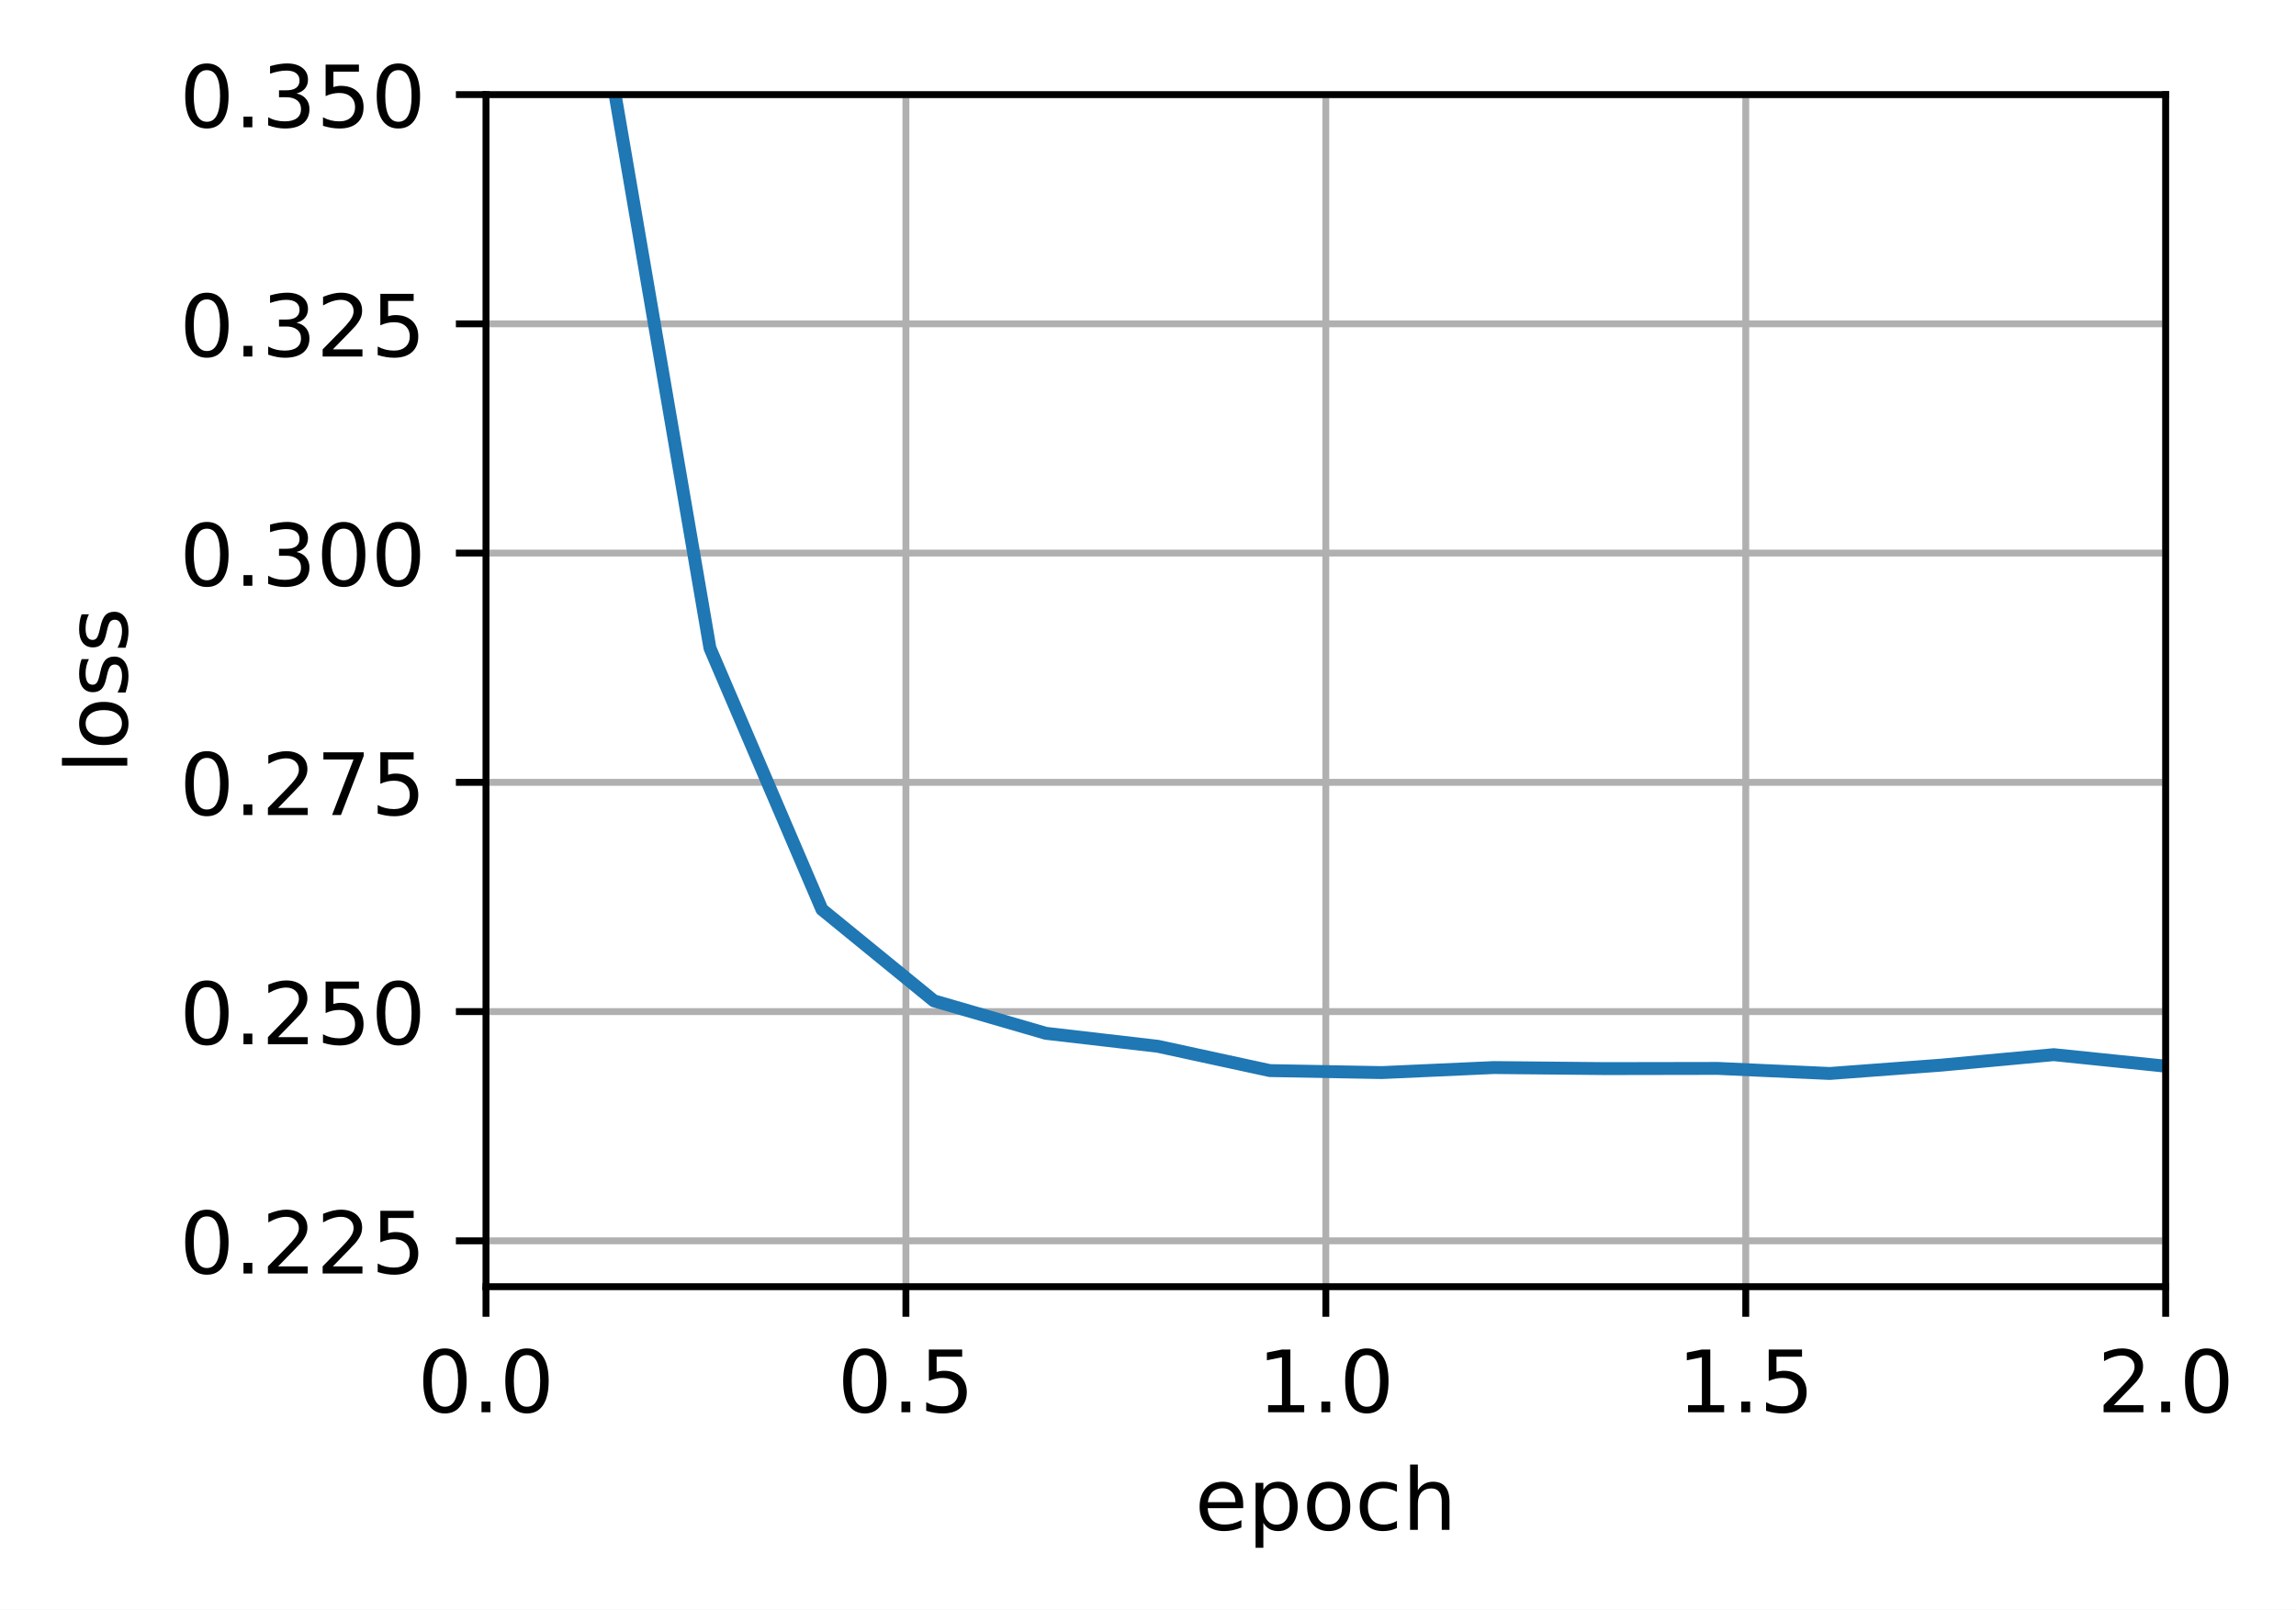
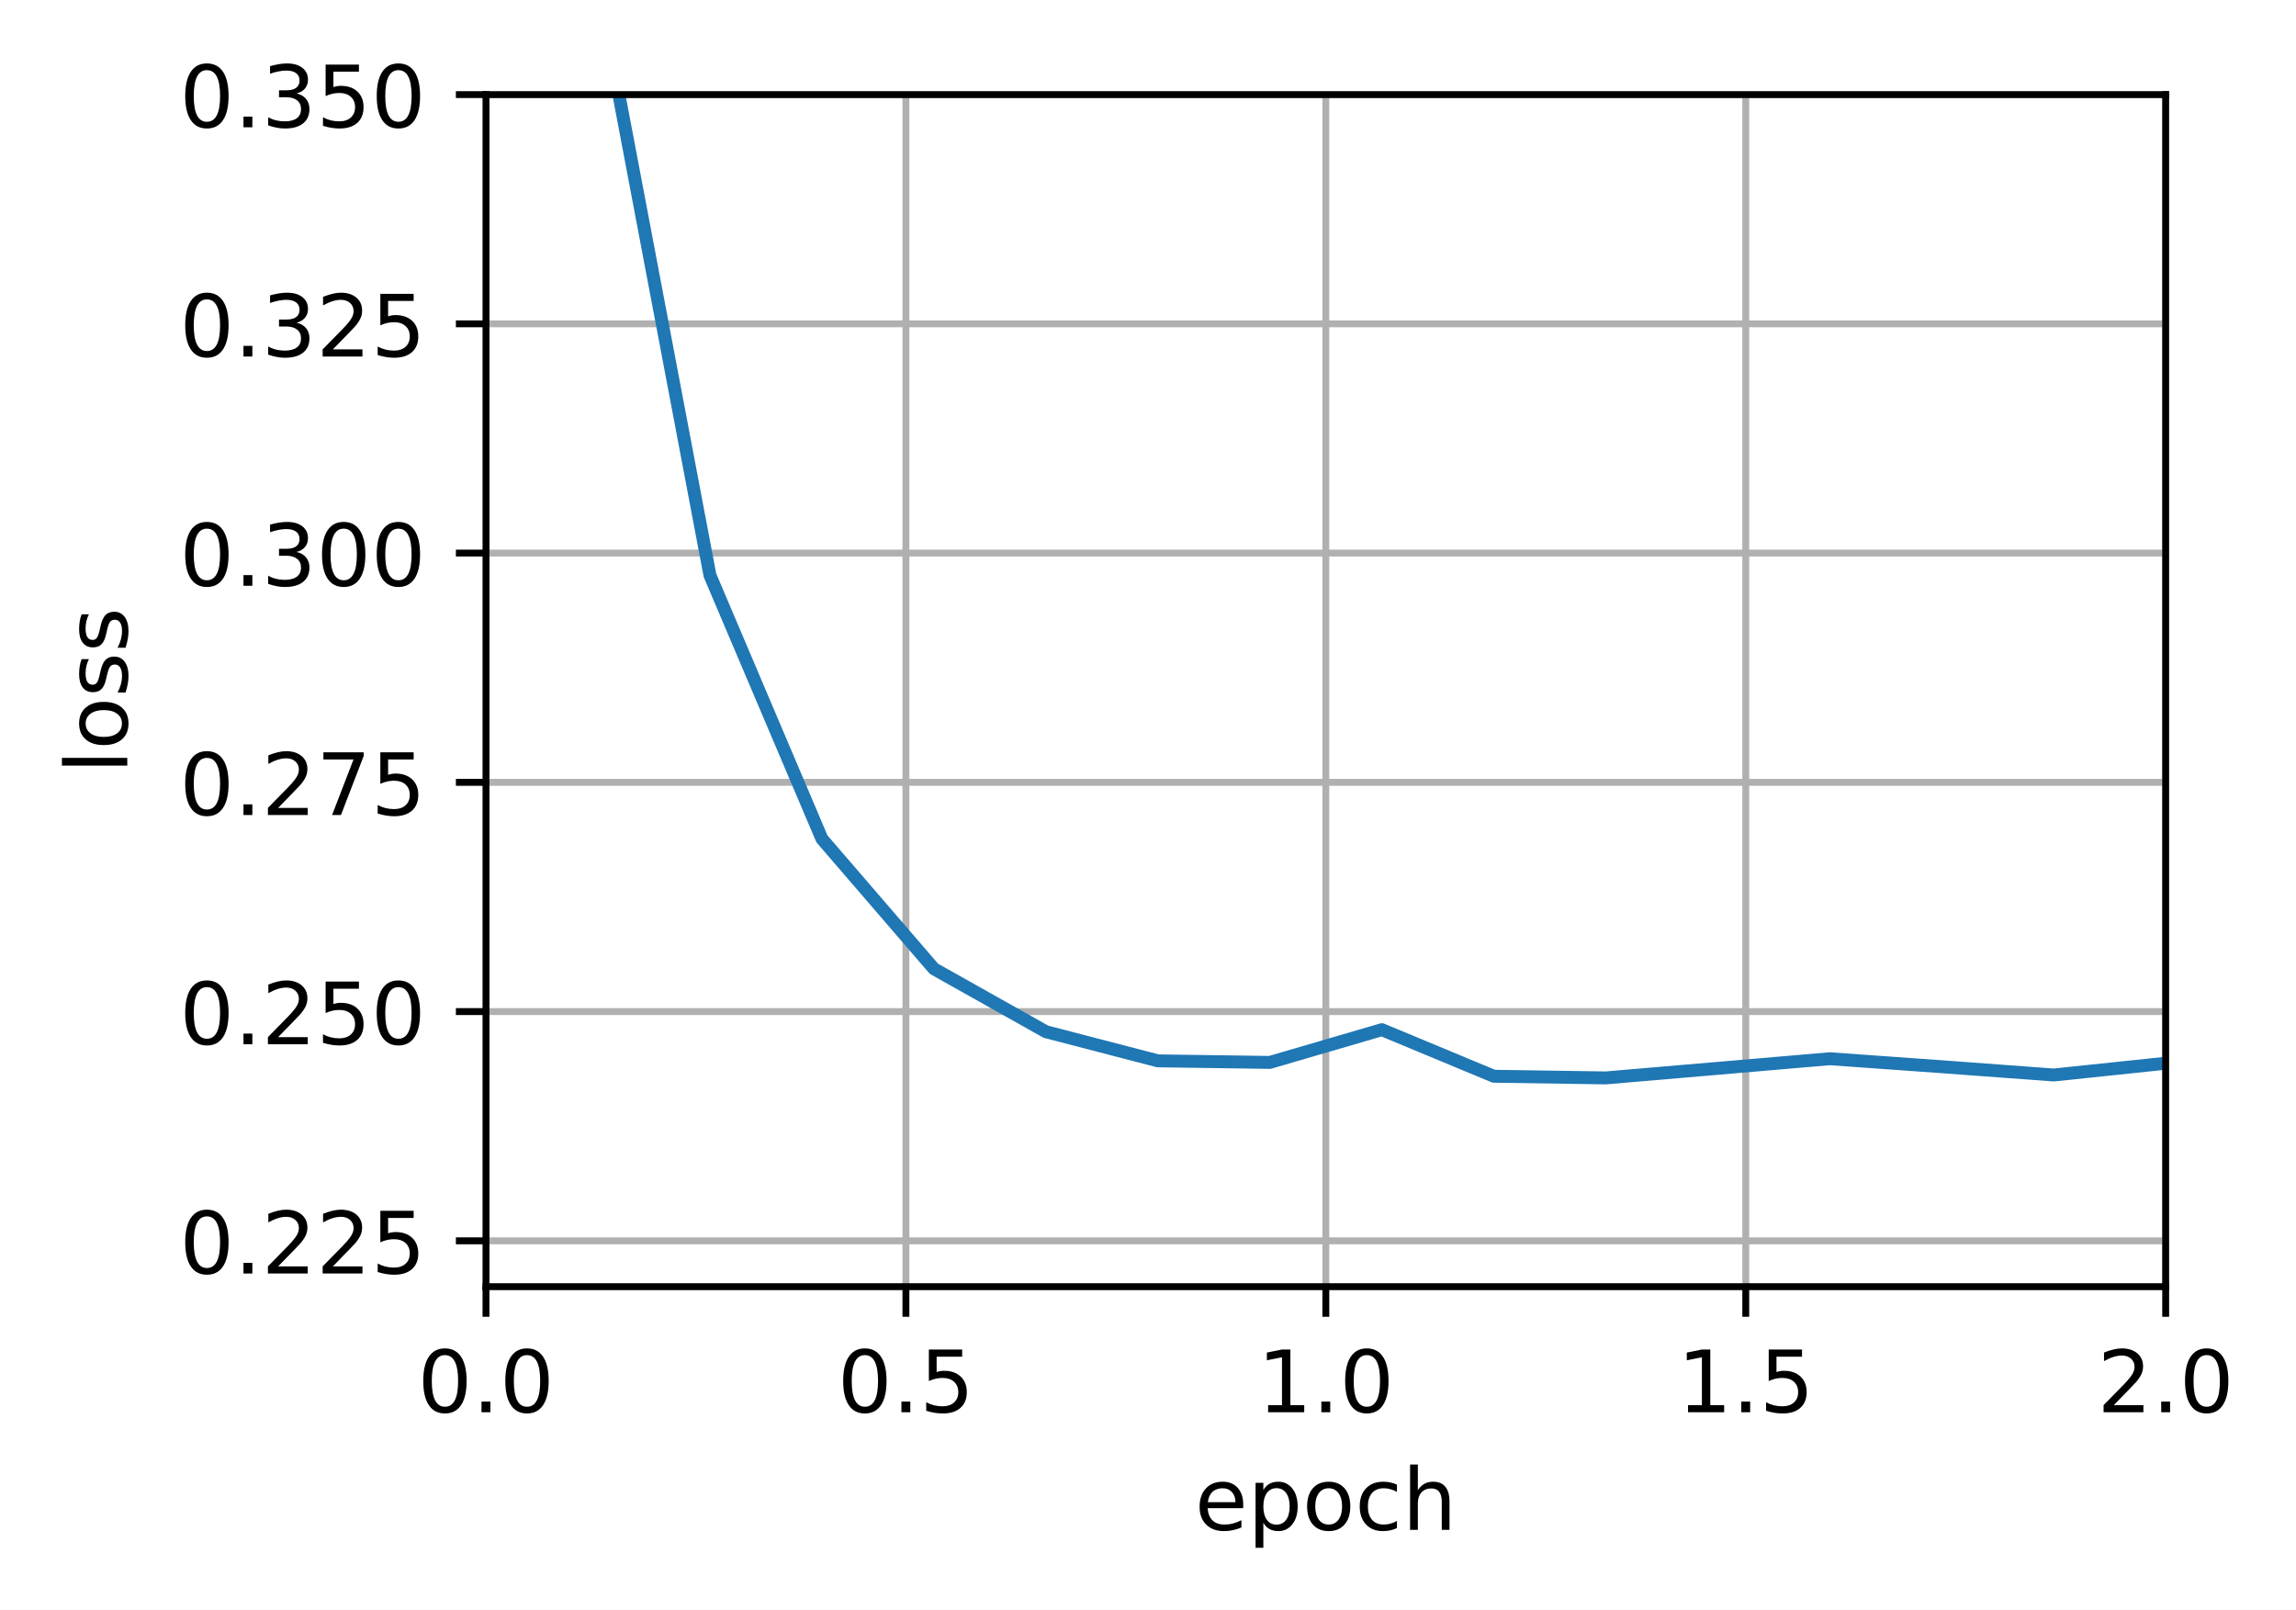
<svg xmlns="http://www.w3.org/2000/svg" xmlns:xlink="http://www.w3.org/1999/xlink" width="266.958pt" height="187.155pt" viewBox="0 0 266.958 187.155" version="1.1">
  <defs>
    <style type="text/css">*{stroke-linejoin: round; stroke-linecap: butt}</style>
  </defs>
  <g id="figure_1">
    <g id="patch_1">
      <path d="M -0 187.155  L 266.958 187.155  L 266.958 -0  L -0 -0  z " style="fill: #ffffff" />
    </g>
    <g id="axes_1">
      <g id="patch_2">
        <path d="M 56.506 149.599  L 251.806 149.599  L 251.806 10.999  L 56.506 10.999  z " style="fill: #ffffff" />
      </g>
      <g id="matplotlib.axis_1">
        <g id="xtick_1">
          <g id="line2d_1">
-             <path d="M 56.506 149.599  L 56.506 10.999  " clip-path="url(#p3c91656d54)" style="fill: none; stroke: #b0b0b0; stroke-width: 0.8; stroke-linecap: square" />
+             <path d="M 56.506 149.599  L 56.506 10.999  " clip-path="url(#p8d2313ba01)" style="fill: none; stroke: #b0b0b0; stroke-width: 0.8; stroke-linecap: square" />
          </g>
          <g id="line2d_2">
            <defs>
-               <path id="md26c35b02d" d="M 0 0  L 0 3.5  " style="stroke: #000000; stroke-width: 0.8" />
-             </defs>
-             <g>
-               <use xlink:href="#md26c35b02d" x="56.506" y="149.599" style="stroke: #000000; stroke-width: 0.8" />
+               <path id="m9c84add01f" d="M 0 0  L 0 3.5  " style="stroke: #000000; stroke-width: 0.8" />
+             </defs>
+             <g>
+               <use xlink:href="#m9c84add01f" x="56.506" y="149.599" style="stroke: #000000; stroke-width: 0.8" />
            </g>
          </g>
          <g id="text_1">
            <g transform="translate(48.55469 164.1977) scale(0.1 -0.1)">
              <defs>
                <path id="DejaVuSans-30" d="M 2034 4250  Q 1547 4250 1301 3770  Q 1056 3291 1056 2328  Q 1056 1369 1301 889  Q 1547 409 2034 409  Q 2525 409 2770 889  Q 3016 1369 3016 2328  Q 3016 3291 2770 3770  Q 2525 4250 2034 4250  z M 2034 4750  Q 2819 4750 3233 4129  Q 3647 3509 3647 2328  Q 3647 1150 3233 529  Q 2819 -91 2034 -91  Q 1250 -91 836 529  Q 422 1150 422 2328  Q 422 3509 836 4129  Q 1250 4750 2034 4750  z " transform="scale(0.015625)" />
                <path id="DejaVuSans-2e" d="M 684 794  L 1344 794  L 1344 0  L 684 0  L 684 794  z " transform="scale(0.015625)" />
              </defs>
              <use xlink:href="#DejaVuSans-30" />
              <use xlink:href="#DejaVuSans-2e" x="63.623" />
              <use xlink:href="#DejaVuSans-30" x="95.41" />
            </g>
          </g>
        </g>
        <g id="xtick_2">
          <g id="line2d_3">
-             <path d="M 105.331 149.599  L 105.331 10.999  " clip-path="url(#p3c91656d54)" style="fill: none; stroke: #b0b0b0; stroke-width: 0.8; stroke-linecap: square" />
+             <path d="M 105.331 149.599  L 105.331 10.999  " clip-path="url(#p8d2313ba01)" style="fill: none; stroke: #b0b0b0; stroke-width: 0.8; stroke-linecap: square" />
          </g>
          <g id="line2d_4">
            <g>
-               <use xlink:href="#md26c35b02d" x="105.331" y="149.599" style="stroke: #000000; stroke-width: 0.8" />
+               <use xlink:href="#m9c84add01f" x="105.331" y="149.599" style="stroke: #000000; stroke-width: 0.8" />
            </g>
          </g>
          <g id="text_2">
            <g transform="translate(97.37969 164.1977) scale(0.1 -0.1)">
              <defs>
                <path id="DejaVuSans-35" d="M 691 4666  L 3169 4666  L 3169 4134  L 1269 4134  L 1269 2991  Q 1406 3038 1543 3061  Q 1681 3084 1819 3084  Q 2600 3084 3056 2656  Q 3513 2228 3513 1497  Q 3513 744 3044 326  Q 2575 -91 1722 -91  Q 1428 -91 1123 -41  Q 819 9 494 109  L 494 744  Q 775 591 1075 516  Q 1375 441 1709 441  Q 2250 441 2565 725  Q 2881 1009 2881 1497  Q 2881 1984 2565 2268  Q 2250 2553 1709 2553  Q 1456 2553 1204 2497  Q 953 2441 691 2322  L 691 4666  z " transform="scale(0.015625)" />
              </defs>
              <use xlink:href="#DejaVuSans-30" />
              <use xlink:href="#DejaVuSans-2e" x="63.623" />
              <use xlink:href="#DejaVuSans-35" x="95.41" />
            </g>
          </g>
        </g>
        <g id="xtick_3">
          <g id="line2d_5">
-             <path d="M 154.156 149.599  L 154.156 10.999  " clip-path="url(#p3c91656d54)" style="fill: none; stroke: #b0b0b0; stroke-width: 0.8; stroke-linecap: square" />
+             <path d="M 154.156 149.599  L 154.156 10.999  " clip-path="url(#p8d2313ba01)" style="fill: none; stroke: #b0b0b0; stroke-width: 0.8; stroke-linecap: square" />
          </g>
          <g id="line2d_6">
            <g>
-               <use xlink:href="#md26c35b02d" x="154.156" y="149.599" style="stroke: #000000; stroke-width: 0.8" />
+               <use xlink:href="#m9c84add01f" x="154.156" y="149.599" style="stroke: #000000; stroke-width: 0.8" />
            </g>
          </g>
          <g id="text_3">
            <g transform="translate(146.2047 164.1977) scale(0.1 -0.1)">
              <defs>
                <path id="DejaVuSans-31" d="M 794 531  L 1825 531  L 1825 4091  L 703 3866  L 703 4441  L 1819 4666  L 2450 4666  L 2450 531  L 3481 531  L 3481 0  L 794 0  L 794 531  z " transform="scale(0.015625)" />
              </defs>
              <use xlink:href="#DejaVuSans-31" />
              <use xlink:href="#DejaVuSans-2e" x="63.623" />
              <use xlink:href="#DejaVuSans-30" x="95.41" />
            </g>
          </g>
        </g>
        <g id="xtick_4">
          <g id="line2d_7">
-             <path d="M 202.981 149.599  L 202.981 10.999  " clip-path="url(#p3c91656d54)" style="fill: none; stroke: #b0b0b0; stroke-width: 0.8; stroke-linecap: square" />
+             <path d="M 202.981 149.599  L 202.981 10.999  " clip-path="url(#p8d2313ba01)" style="fill: none; stroke: #b0b0b0; stroke-width: 0.8; stroke-linecap: square" />
          </g>
          <g id="line2d_8">
            <g>
-               <use xlink:href="#md26c35b02d" x="202.981" y="149.599" style="stroke: #000000; stroke-width: 0.8" />
+               <use xlink:href="#m9c84add01f" x="202.981" y="149.599" style="stroke: #000000; stroke-width: 0.8" />
            </g>
          </g>
          <g id="text_4">
            <g transform="translate(195.0297 164.1977) scale(0.1 -0.1)">
              <use xlink:href="#DejaVuSans-31" />
              <use xlink:href="#DejaVuSans-2e" x="63.623" />
              <use xlink:href="#DejaVuSans-35" x="95.41" />
            </g>
          </g>
        </g>
        <g id="xtick_5">
          <g id="line2d_9">
-             <path d="M 251.806 149.599  L 251.806 10.999  " clip-path="url(#p3c91656d54)" style="fill: none; stroke: #b0b0b0; stroke-width: 0.8; stroke-linecap: square" />
+             <path d="M 251.806 149.599  L 251.806 10.999  " clip-path="url(#p8d2313ba01)" style="fill: none; stroke: #b0b0b0; stroke-width: 0.8; stroke-linecap: square" />
          </g>
          <g id="line2d_10">
            <g>
-               <use xlink:href="#md26c35b02d" x="251.806" y="149.599" style="stroke: #000000; stroke-width: 0.8" />
+               <use xlink:href="#m9c84add01f" x="251.806" y="149.599" style="stroke: #000000; stroke-width: 0.8" />
            </g>
          </g>
          <g id="text_5">
            <g transform="translate(243.8547 164.1977) scale(0.1 -0.1)">
              <defs>
                <path id="DejaVuSans-32" d="M 1228 531  L 3431 531  L 3431 0  L 469 0  L 469 531  Q 828 903 1448 1529  Q 2069 2156 2228 2338  Q 2531 2678 2651 2914  Q 2772 3150 2772 3378  Q 2772 3750 2511 3984  Q 2250 4219 1831 4219  Q 1534 4219 1204 4116  Q 875 4013 500 3803  L 500 4441  Q 881 4594 1212 4672  Q 1544 4750 1819 4750  Q 2544 4750 2975 4387  Q 3406 4025 3406 3419  Q 3406 3131 3298 2873  Q 3191 2616 2906 2266  Q 2828 2175 2409 1742  Q 1991 1309 1228 531  z " transform="scale(0.015625)" />
              </defs>
              <use xlink:href="#DejaVuSans-32" />
              <use xlink:href="#DejaVuSans-2e" x="63.623" />
              <use xlink:href="#DejaVuSans-30" x="95.41" />
            </g>
          </g>
        </g>
        <g id="text_6">
          <g transform="translate(138.9281 177.8758) scale(0.1 -0.1)">
            <defs>
              <path id="DejaVuSans-65" d="M 3597 1894  L 3597 1613  L 953 1613  Q 991 1019 1311 708  Q 1631 397 2203 397  Q 2534 397 2845 478  Q 3156 559 3463 722  L 3463 178  Q 3153 47 2828 -22  Q 2503 -91 2169 -91  Q 1331 -91 842 396  Q 353 884 353 1716  Q 353 2575 817 3079  Q 1281 3584 2069 3584  Q 2775 3584 3186 3129  Q 3597 2675 3597 1894  z M 3022 2063  Q 3016 2534 2758 2815  Q 2500 3097 2075 3097  Q 1594 3097 1305 2825  Q 1016 2553 972 2059  L 3022 2063  z " transform="scale(0.015625)" />
              <path id="DejaVuSans-70" d="M 1159 525  L 1159 -1331  L 581 -1331  L 581 3500  L 1159 3500  L 1159 2969  Q 1341 3281 1617 3432  Q 1894 3584 2278 3584  Q 2916 3584 3314 3078  Q 3713 2572 3713 1747  Q 3713 922 3314 415  Q 2916 -91 2278 -91  Q 1894 -91 1617 61  Q 1341 213 1159 525  z M 3116 1747  Q 3116 2381 2855 2742  Q 2594 3103 2138 3103  Q 1681 3103 1420 2742  Q 1159 2381 1159 1747  Q 1159 1113 1420 752  Q 1681 391 2138 391  Q 2594 391 2855 752  Q 3116 1113 3116 1747  z " transform="scale(0.015625)" />
              <path id="DejaVuSans-6f" d="M 1959 3097  Q 1497 3097 1228 2736  Q 959 2375 959 1747  Q 959 1119 1226 758  Q 1494 397 1959 397  Q 2419 397 2687 759  Q 2956 1122 2956 1747  Q 2956 2369 2687 2733  Q 2419 3097 1959 3097  z M 1959 3584  Q 2709 3584 3137 3096  Q 3566 2609 3566 1747  Q 3566 888 3137 398  Q 2709 -91 1959 -91  Q 1206 -91 779 398  Q 353 888 353 1747  Q 353 2609 779 3096  Q 1206 3584 1959 3584  z " transform="scale(0.015625)" />
              <path id="DejaVuSans-63" d="M 3122 3366  L 3122 2828  Q 2878 2963 2633 3030  Q 2388 3097 2138 3097  Q 1578 3097 1268 2742  Q 959 2388 959 1747  Q 959 1106 1268 751  Q 1578 397 2138 397  Q 2388 397 2633 464  Q 2878 531 3122 666  L 3122 134  Q 2881 22 2623 -34  Q 2366 -91 2075 -91  Q 1284 -91 818 406  Q 353 903 353 1747  Q 353 2603 823 3093  Q 1294 3584 2113 3584  Q 2378 3584 2631 3529  Q 2884 3475 3122 3366  z " transform="scale(0.015625)" />
              <path id="DejaVuSans-68" d="M 3513 2113  L 3513 0  L 2938 0  L 2938 2094  Q 2938 2591 2744 2837  Q 2550 3084 2163 3084  Q 1697 3084 1428 2787  Q 1159 2491 1159 1978  L 1159 0  L 581 0  L 581 4863  L 1159 4863  L 1159 2956  Q 1366 3272 1645 3428  Q 1925 3584 2291 3584  Q 2894 3584 3203 3211  Q 3513 2838 3513 2113  z " transform="scale(0.015625)" />
            </defs>
            <use xlink:href="#DejaVuSans-65" />
            <use xlink:href="#DejaVuSans-70" x="61.523" />
            <use xlink:href="#DejaVuSans-6f" x="125" />
            <use xlink:href="#DejaVuSans-63" x="186.182" />
            <use xlink:href="#DejaVuSans-68" x="241.162" />
          </g>
        </g>
      </g>
      <g id="matplotlib.axis_2">
        <g id="ytick_1">
          <g id="line2d_11">
-             <path d="M 56.506 144.268  L 251.806 144.268  " clip-path="url(#p3c91656d54)" style="fill: none; stroke: #b0b0b0; stroke-width: 0.8; stroke-linecap: square" />
+             <path d="M 56.506 144.268  L 251.806 144.268  " clip-path="url(#p8d2313ba01)" style="fill: none; stroke: #b0b0b0; stroke-width: 0.8; stroke-linecap: square" />
          </g>
          <g id="line2d_12">
            <defs>
-               <path id="m045b9bc799" d="M 0 0  L -3.5 0  " style="stroke: #000000; stroke-width: 0.8" />
-             </defs>
-             <g>
-               <use xlink:href="#m045b9bc799" x="56.506" y="144.268" style="stroke: #000000; stroke-width: 0.8" />
+               <path id="m165f969a83" d="M 0 0  L -3.5 0  " style="stroke: #000000; stroke-width: 0.8" />
+             </defs>
+             <g>
+               <use xlink:href="#m165f969a83" x="56.506" y="144.268" style="stroke: #000000; stroke-width: 0.8" />
            </g>
          </g>
          <g id="text_7">
            <g transform="translate(20.87813 148.0677) scale(0.1 -0.1)">
              <use xlink:href="#DejaVuSans-30" />
              <use xlink:href="#DejaVuSans-2e" x="63.623" />
              <use xlink:href="#DejaVuSans-32" x="95.41" />
              <use xlink:href="#DejaVuSans-32" x="159.033" />
              <use xlink:href="#DejaVuSans-35" x="222.656" />
            </g>
          </g>
        </g>
        <g id="ytick_2">
          <g id="line2d_13">
-             <path d="M 56.506 117.615  L 251.806 117.615  " clip-path="url(#p3c91656d54)" style="fill: none; stroke: #b0b0b0; stroke-width: 0.8; stroke-linecap: square" />
+             <path d="M 56.506 117.615  L 251.806 117.615  " clip-path="url(#p8d2313ba01)" style="fill: none; stroke: #b0b0b0; stroke-width: 0.8; stroke-linecap: square" />
          </g>
          <g id="line2d_14">
            <g>
-               <use xlink:href="#m045b9bc799" x="56.506" y="117.615" style="stroke: #000000; stroke-width: 0.8" />
+               <use xlink:href="#m165f969a83" x="56.506" y="117.615" style="stroke: #000000; stroke-width: 0.8" />
            </g>
          </g>
          <g id="text_8">
            <g transform="translate(20.87813 121.4138) scale(0.1 -0.1)">
              <use xlink:href="#DejaVuSans-30" />
              <use xlink:href="#DejaVuSans-2e" x="63.623" />
              <use xlink:href="#DejaVuSans-32" x="95.41" />
              <use xlink:href="#DejaVuSans-35" x="159.033" />
              <use xlink:href="#DejaVuSans-30" x="222.656" />
            </g>
          </g>
        </g>
        <g id="ytick_3">
          <g id="line2d_15">
-             <path d="M 56.506 90.961  L 251.806 90.961  " clip-path="url(#p3c91656d54)" style="fill: none; stroke: #b0b0b0; stroke-width: 0.8; stroke-linecap: square" />
+             <path d="M 56.506 90.961  L 251.806 90.961  " clip-path="url(#p8d2313ba01)" style="fill: none; stroke: #b0b0b0; stroke-width: 0.8; stroke-linecap: square" />
          </g>
          <g id="line2d_16">
            <g>
-               <use xlink:href="#m045b9bc799" x="56.506" y="90.961" style="stroke: #000000; stroke-width: 0.8" />
+               <use xlink:href="#m165f969a83" x="56.506" y="90.961" style="stroke: #000000; stroke-width: 0.8" />
            </g>
          </g>
          <g id="text_9">
            <g transform="translate(20.87813 94.75998) scale(0.1 -0.1)">
              <defs>
                <path id="DejaVuSans-37" d="M 525 4666  L 3525 4666  L 3525 4397  L 1831 0  L 1172 0  L 2766 4134  L 525 4134  L 525 4666  z " transform="scale(0.015625)" />
              </defs>
              <use xlink:href="#DejaVuSans-30" />
              <use xlink:href="#DejaVuSans-2e" x="63.623" />
              <use xlink:href="#DejaVuSans-32" x="95.41" />
              <use xlink:href="#DejaVuSans-37" x="159.033" />
              <use xlink:href="#DejaVuSans-35" x="222.656" />
            </g>
          </g>
        </g>
        <g id="ytick_4">
          <g id="line2d_17">
-             <path d="M 56.506 64.307  L 251.806 64.307  " clip-path="url(#p3c91656d54)" style="fill: none; stroke: #b0b0b0; stroke-width: 0.8; stroke-linecap: square" />
+             <path d="M 56.506 64.307  L 251.806 64.307  " clip-path="url(#p8d2313ba01)" style="fill: none; stroke: #b0b0b0; stroke-width: 0.8; stroke-linecap: square" />
          </g>
          <g id="line2d_18">
            <g>
-               <use xlink:href="#m045b9bc799" x="56.506" y="64.307" style="stroke: #000000; stroke-width: 0.8" />
+               <use xlink:href="#m165f969a83" x="56.506" y="64.307" style="stroke: #000000; stroke-width: 0.8" />
            </g>
          </g>
          <g id="text_10">
            <g transform="translate(20.87813 68.10613) scale(0.1 -0.1)">
              <defs>
                <path id="DejaVuSans-33" d="M 2597 2516  Q 3050 2419 3304 2112  Q 3559 1806 3559 1356  Q 3559 666 3084 287  Q 2609 -91 1734 -91  Q 1441 -91 1130 -33  Q 819 25 488 141  L 488 750  Q 750 597 1062 519  Q 1375 441 1716 441  Q 2309 441 2620 675  Q 2931 909 2931 1356  Q 2931 1769 2642 2001  Q 2353 2234 1838 2234  L 1294 2234  L 1294 2753  L 1863 2753  Q 2328 2753 2575 2939  Q 2822 3125 2822 3475  Q 2822 3834 2567 4026  Q 2313 4219 1838 4219  Q 1578 4219 1281 4162  Q 984 4106 628 3988  L 628 4550  Q 988 4650 1302 4700  Q 1616 4750 1894 4750  Q 2613 4750 3031 4423  Q 3450 4097 3450 3541  Q 3450 3153 3228 2886  Q 3006 2619 2597 2516  z " transform="scale(0.015625)" />
              </defs>
              <use xlink:href="#DejaVuSans-30" />
              <use xlink:href="#DejaVuSans-2e" x="63.623" />
              <use xlink:href="#DejaVuSans-33" x="95.41" />
              <use xlink:href="#DejaVuSans-30" x="159.033" />
              <use xlink:href="#DejaVuSans-30" x="222.656" />
            </g>
          </g>
        </g>
        <g id="ytick_5">
          <g id="line2d_19">
-             <path d="M 56.506 37.653  L 251.806 37.653  " clip-path="url(#p3c91656d54)" style="fill: none; stroke: #b0b0b0; stroke-width: 0.8; stroke-linecap: square" />
+             <path d="M 56.506 37.653  L 251.806 37.653  " clip-path="url(#p8d2313ba01)" style="fill: none; stroke: #b0b0b0; stroke-width: 0.8; stroke-linecap: square" />
          </g>
          <g id="line2d_20">
            <g>
-               <use xlink:href="#m045b9bc799" x="56.506" y="37.653" style="stroke: #000000; stroke-width: 0.8" />
+               <use xlink:href="#m165f969a83" x="56.506" y="37.653" style="stroke: #000000; stroke-width: 0.8" />
            </g>
          </g>
          <g id="text_11">
            <g transform="translate(20.87813 41.45228) scale(0.1 -0.1)">
              <use xlink:href="#DejaVuSans-30" />
              <use xlink:href="#DejaVuSans-2e" x="63.623" />
              <use xlink:href="#DejaVuSans-33" x="95.41" />
              <use xlink:href="#DejaVuSans-32" x="159.033" />
              <use xlink:href="#DejaVuSans-35" x="222.656" />
            </g>
          </g>
        </g>
        <g id="ytick_6">
          <g id="line2d_21">
-             <path d="M 56.506 10.999  L 251.806 10.999  " clip-path="url(#p3c91656d54)" style="fill: none; stroke: #b0b0b0; stroke-width: 0.8; stroke-linecap: square" />
+             <path d="M 56.506 10.999  L 251.806 10.999  " clip-path="url(#p8d2313ba01)" style="fill: none; stroke: #b0b0b0; stroke-width: 0.8; stroke-linecap: square" />
          </g>
          <g id="line2d_22">
            <g>
-               <use xlink:href="#m045b9bc799" x="56.506" y="10.999" style="stroke: #000000; stroke-width: 0.8" />
+               <use xlink:href="#m165f969a83" x="56.506" y="10.999" style="stroke: #000000; stroke-width: 0.8" />
            </g>
          </g>
          <g id="text_12">
            <g transform="translate(20.87813 14.79844) scale(0.1 -0.1)">
              <use xlink:href="#DejaVuSans-30" />
              <use xlink:href="#DejaVuSans-2e" x="63.623" />
              <use xlink:href="#DejaVuSans-33" x="95.41" />
              <use xlink:href="#DejaVuSans-35" x="159.033" />
              <use xlink:href="#DejaVuSans-30" x="222.656" />
            </g>
          </g>
        </g>
        <g id="text_13">
          <g transform="translate(14.79844 89.95703) rotate(-90) scale(0.1 -0.1)">
            <defs>
              <path id="DejaVuSans-6c" d="M 603 4863  L 1178 4863  L 1178 0  L 603 0  L 603 4863  z " transform="scale(0.015625)" />
              <path id="DejaVuSans-73" d="M 2834 3397  L 2834 2853  Q 2591 2978 2328 3040  Q 2066 3103 1784 3103  Q 1356 3103 1142 2972  Q 928 2841 928 2578  Q 928 2378 1081 2264  Q 1234 2150 1697 2047  L 1894 2003  Q 2506 1872 2764 1633  Q 3022 1394 3022 966  Q 3022 478 2636 193  Q 2250 -91 1575 -91  Q 1294 -91 989 -36  Q 684 19 347 128  L 347 722  Q 666 556 975 473  Q 1284 391 1588 391  Q 1994 391 2212 530  Q 2431 669 2431 922  Q 2431 1156 2273 1281  Q 2116 1406 1581 1522  L 1381 1569  Q 847 1681 609 1914  Q 372 2147 372 2553  Q 372 3047 722 3315  Q 1072 3584 1716 3584  Q 2034 3584 2315 3537  Q 2597 3491 2834 3397  z " transform="scale(0.015625)" />
            </defs>
            <use xlink:href="#DejaVuSans-6c" />
            <use xlink:href="#DejaVuSans-6f" x="27.783" />
            <use xlink:href="#DejaVuSans-73" x="88.965" />
            <use xlink:href="#DejaVuSans-73" x="141.064" />
          </g>
        </g>
      </g>
      <g id="line2d_23">
-         <path d="M 69.526 -0.63  L 82.546 75.354  L 95.566 105.74  L 108.586 116.364  L 121.606 120.141  L 134.626 121.651  L 147.646 124.475  L 160.666 124.707  L 173.686 124.122  L 186.706 124.244  L 199.726 124.222  L 212.746 124.811  L 225.766 123.837  L 238.786 122.623  L 251.806 123.962  " clip-path="url(#p3c91656d54)" style="fill: none; stroke: #1f77b4; stroke-width: 1.5; stroke-linecap: square" />
+         <path d="M 69.685 -1  L 82.546 66.883  L 95.566 97.53  L 108.586 112.636  L 121.606 119.955  L 134.626 123.342  L 147.646 123.524  L 160.666 119.718  L 173.686 125.133  L 186.706 125.326  L 199.726 124.214  L 212.746 123.096  L 225.766 124.025  L 238.786 124.988  L 251.806 123.622  " clip-path="url(#p8d2313ba01)" style="fill: none; stroke: #1f77b4; stroke-width: 1.5; stroke-linecap: square" />
      </g>
      <g id="patch_3">
        <path d="M 56.506 149.599  L 56.506 10.999  " style="fill: none; stroke: #000000; stroke-width: 0.8; stroke-linejoin: miter; stroke-linecap: square" />
      </g>
      <g id="patch_4">
        <path d="M 251.806 149.599  L 251.806 10.999  " style="fill: none; stroke: #000000; stroke-width: 0.8; stroke-linejoin: miter; stroke-linecap: square" />
      </g>
      <g id="patch_5">
        <path d="M 56.506 149.599  L 251.806 149.599  " style="fill: none; stroke: #000000; stroke-width: 0.8; stroke-linejoin: miter; stroke-linecap: square" />
      </g>
      <g id="patch_6">
        <path d="M 56.506 10.999  L 251.806 10.999  " style="fill: none; stroke: #000000; stroke-width: 0.8; stroke-linejoin: miter; stroke-linecap: square" />
      </g>
    </g>
  </g>
  <defs>
-     <clipPath id="p3c91656d54">
+     <clipPath id="p8d2313ba01">
      <rect x="56.506" y="10.999" width="195.3" height="138.6" />
    </clipPath>
  </defs>
</svg>
